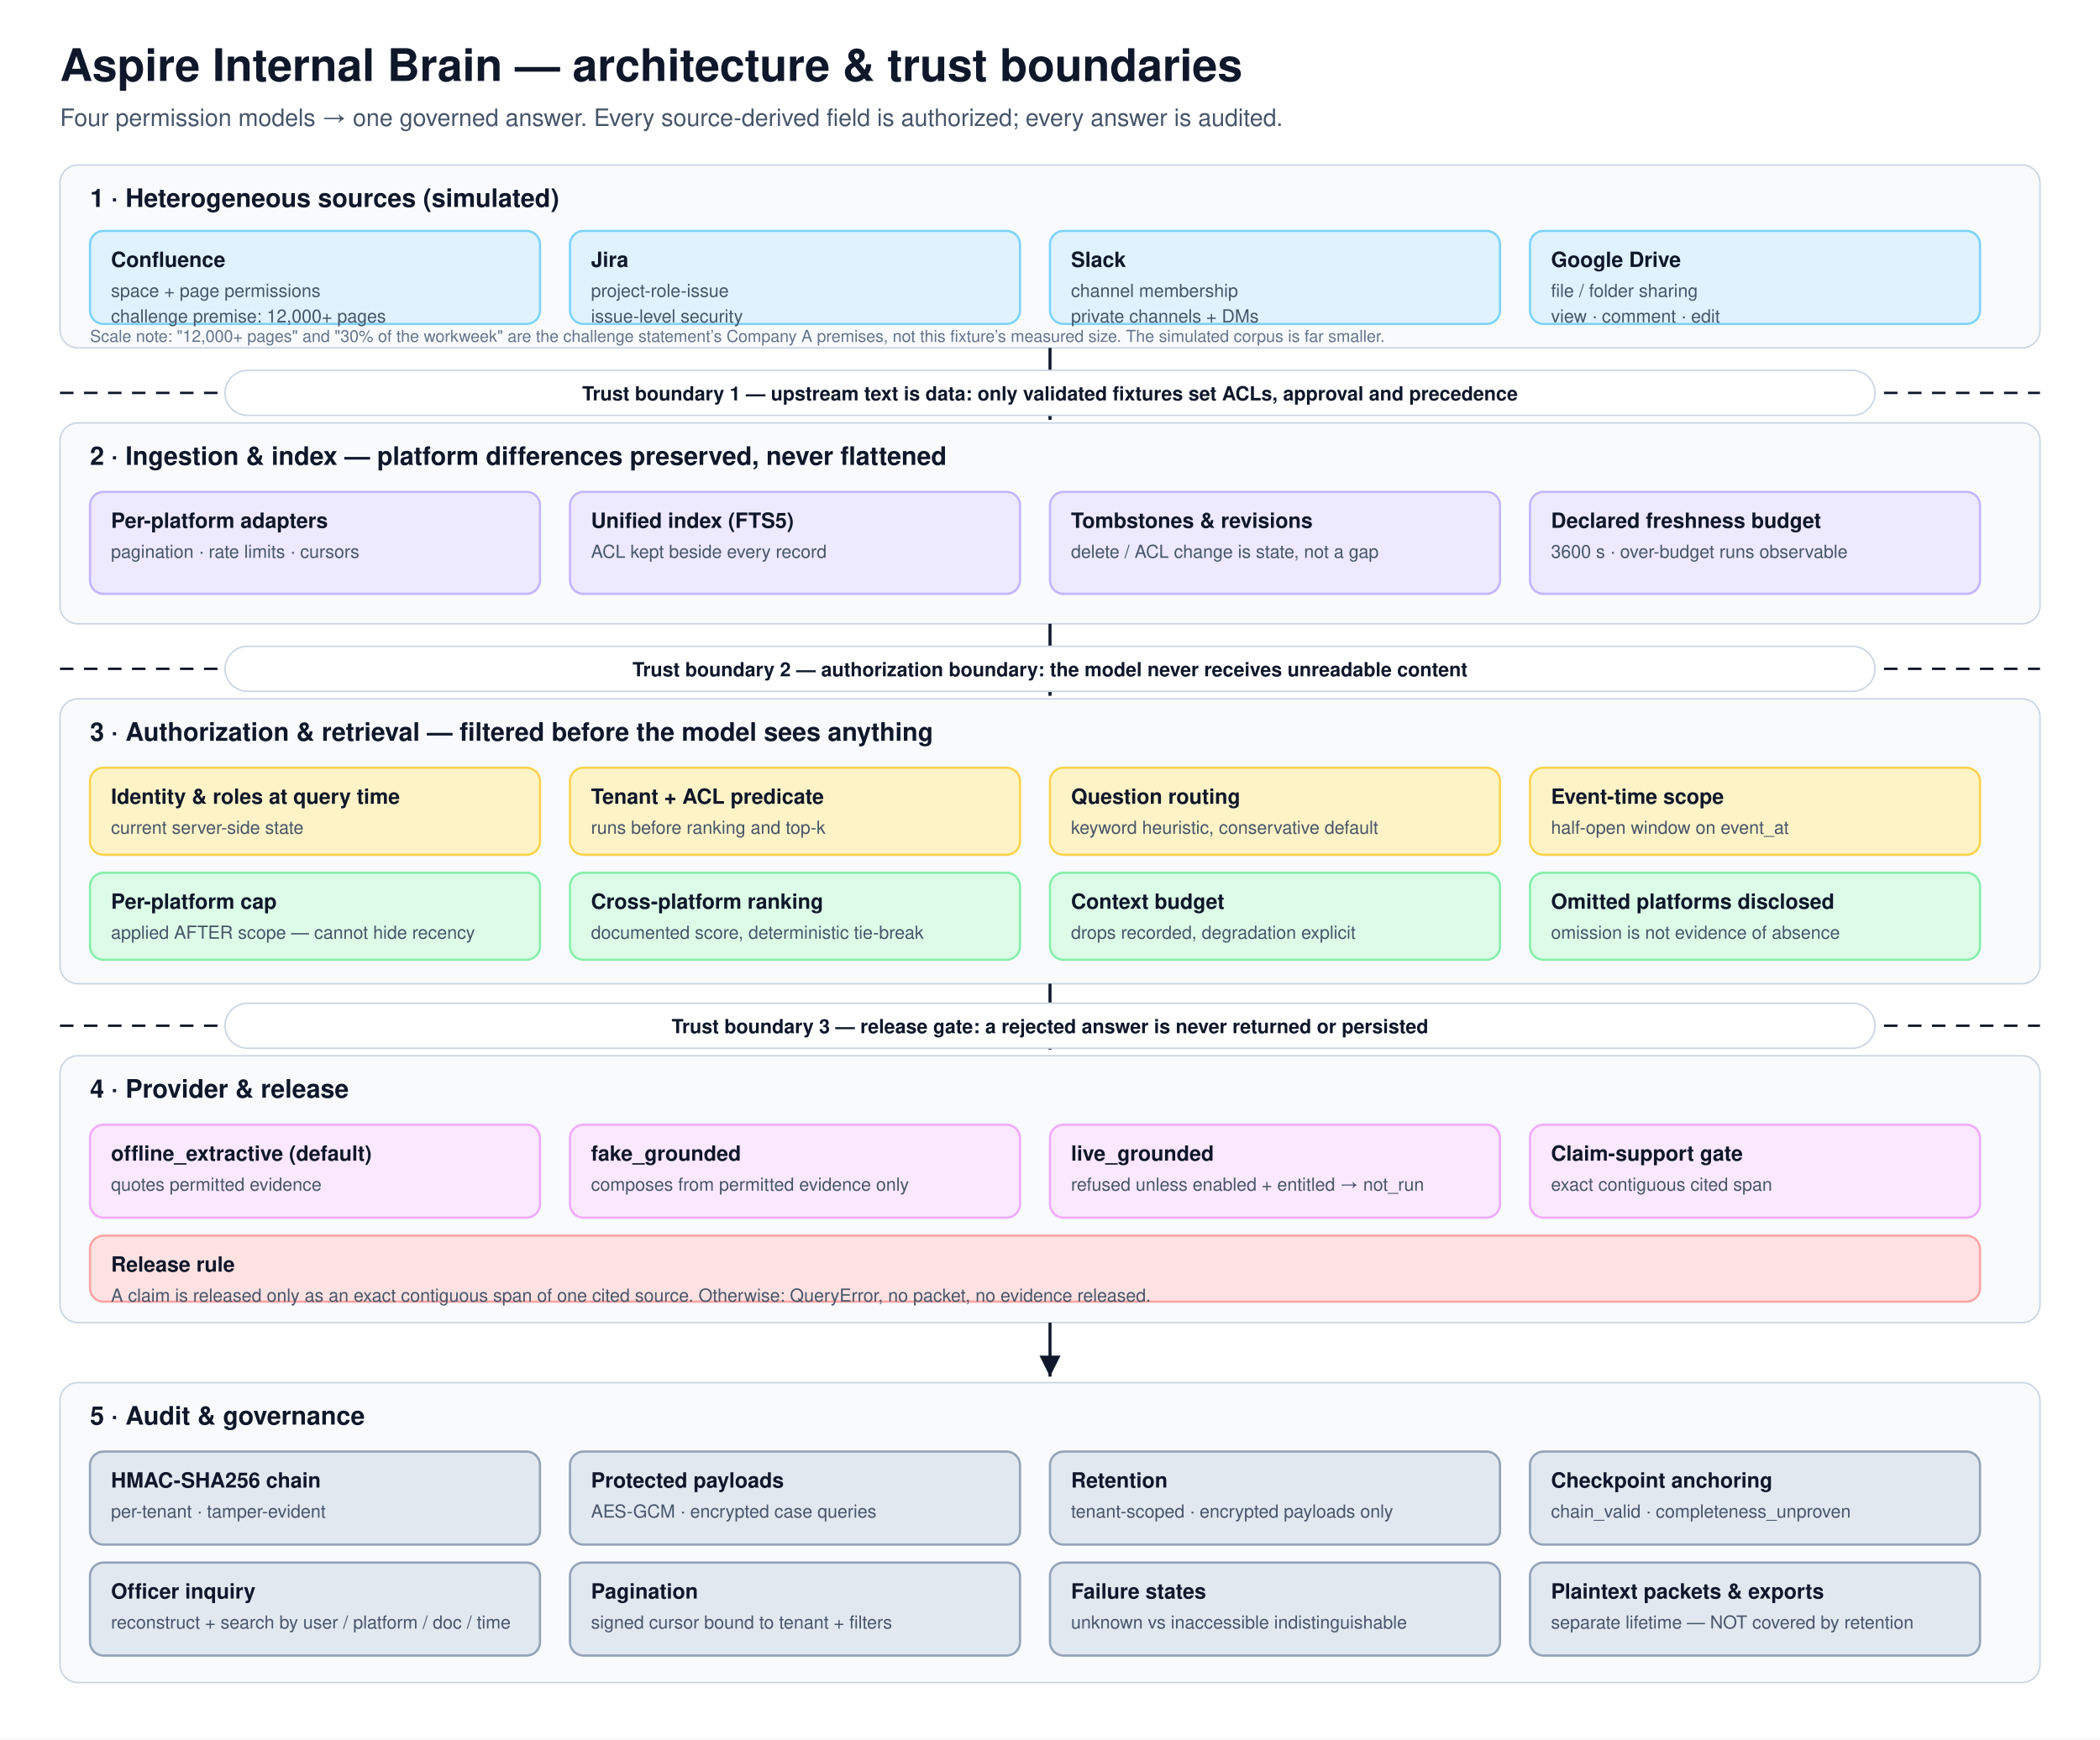
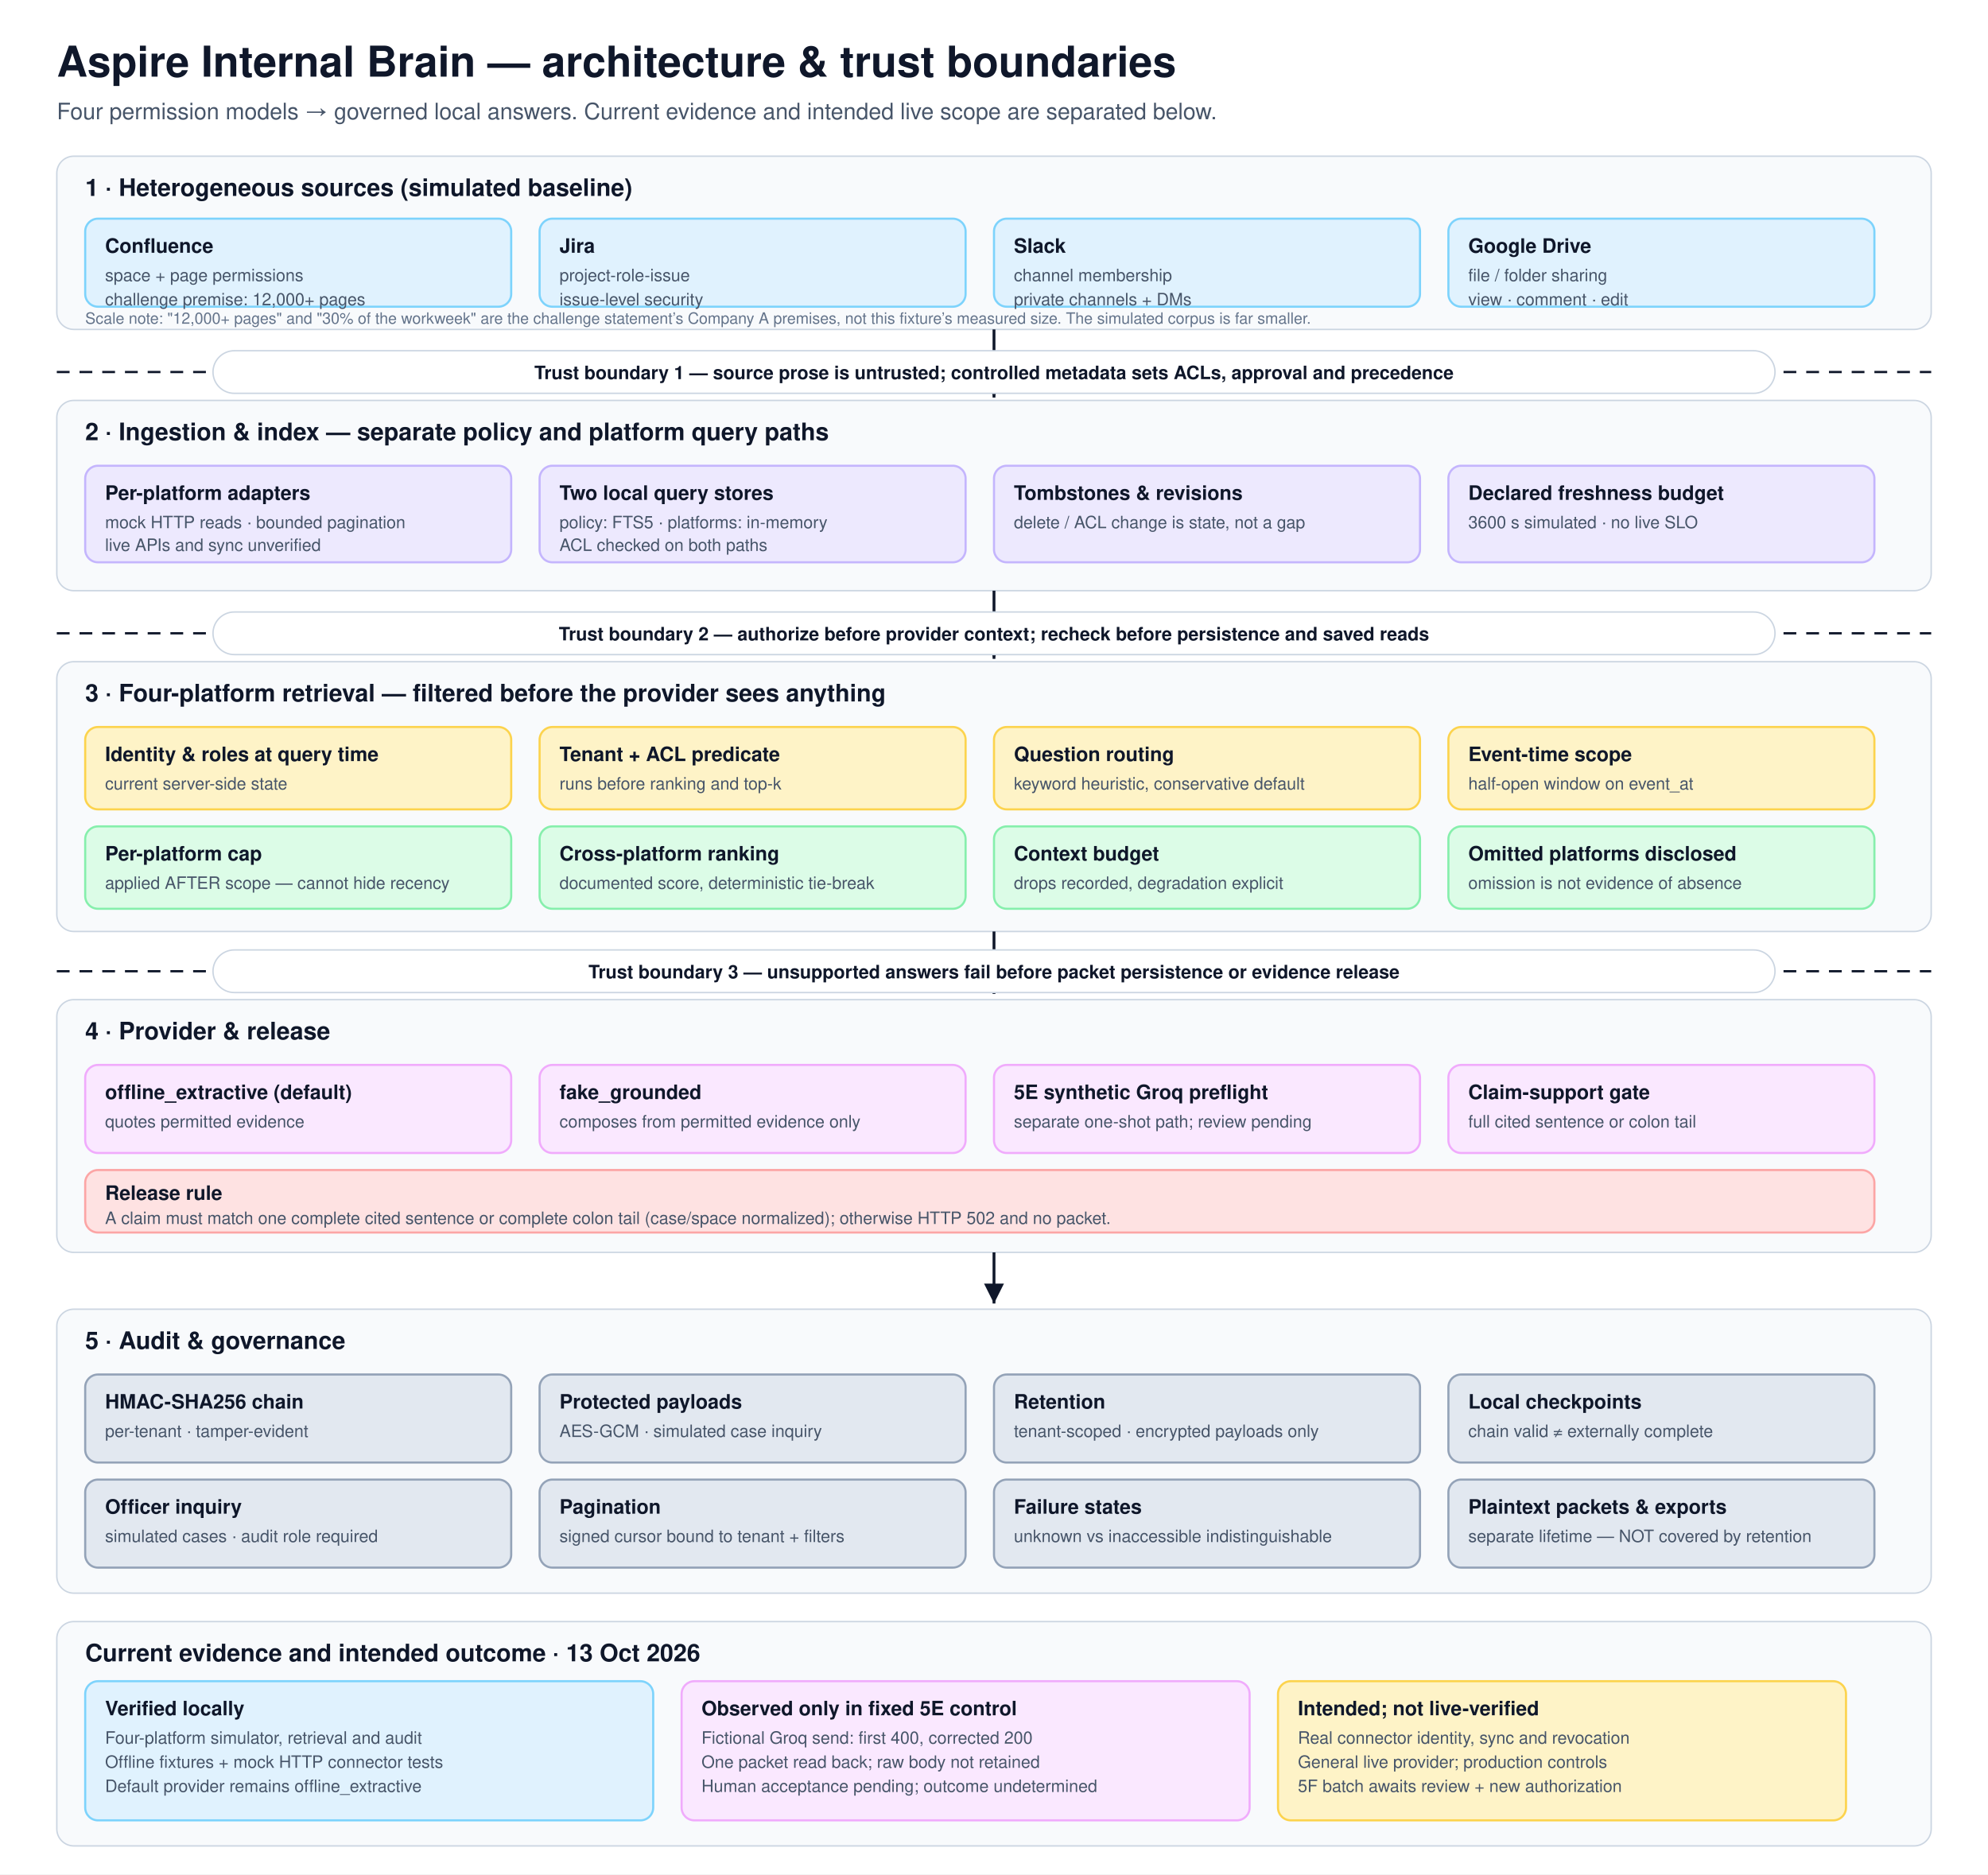
- <svg xmlns="http://www.w3.org/2000/svg" width="1400" height="1160" viewBox="0 0 1400 1160" font-family="Helvetica, Arial, sans-serif">
-   <rect width="1400" height="1160" fill="#ffffff" />
+ <svg xmlns="http://www.w3.org/2000/svg" width="1400" height="1320" viewBox="0 0 1400 1320" font-family="Helvetica, Arial, sans-serif">
+   <rect width="1400" height="1320" fill="#ffffff" />
  <text x="40" y="54" font-size="30" font-weight="700" fill="#0f172a">Aspire Internal Brain — architecture &amp; trust boundaries</text>
-   <text x="40" y="84" font-size="16" fill="#475569">Four permission models → one governed answer. Every source-derived field is authorized; every answer is audited.</text>
+   <text x="40" y="84" font-size="16" fill="#475569">Four permission models → governed local answers. Current evidence and intended live scope are separated below.</text>
  <defs>
    <marker id="a" markerWidth="10" markerHeight="10" refX="7" refY="3.5" orient="auto">
      <path d="M0,0 L7,3.5 L0,7 z" fill="#0f172a" />
    </marker>
  </defs>
  <rect x="40" y="110" width="1320" height="122" rx="12" fill="#f8fafc" stroke="#cbd5e1" />
-   <text x="60" y="138" font-size="17" font-weight="700" fill="#0f172a">1 · Heterogeneous sources (simulated)</text>
+   <text x="60" y="138" font-size="17" font-weight="700" fill="#0f172a">1 · Heterogeneous sources (simulated baseline)</text>
  <rect x="60" y="154" width="300" height="62" rx="9" fill="#e0f2fe" stroke="#7dd3fc" stroke-width="1.5" />
  <text x="74" y="178" font-size="14" font-weight="700" fill="#0f172a">Confluence</text>
  <text x="74" y="198" font-size="12" fill="#475569">space + page permissions</text>
  <text x="74" y="215" font-size="12" fill="#475569">challenge premise: 12,000+ pages</text>
  <rect x="380" y="154" width="300" height="62" rx="9" fill="#e0f2fe" stroke="#7dd3fc" stroke-width="1.5" />
  <text x="394" y="178" font-size="14" font-weight="700" fill="#0f172a">Jira</text>
  <text x="394" y="198" font-size="12" fill="#475569">project-role-issue</text>
  <text x="394" y="215" font-size="12" fill="#475569">issue-level security</text>
  <rect x="700" y="154" width="300" height="62" rx="9" fill="#e0f2fe" stroke="#7dd3fc" stroke-width="1.5" />
  <text x="714" y="178" font-size="14" font-weight="700" fill="#0f172a">Slack</text>
  <text x="714" y="198" font-size="12" fill="#475569">channel membership</text>
  <text x="714" y="215" font-size="12" fill="#475569">private channels + DMs</text>
  <rect x="1020" y="154" width="300" height="62" rx="9" fill="#e0f2fe" stroke="#7dd3fc" stroke-width="1.5" />
  <text x="1034" y="178" font-size="14" font-weight="700" fill="#0f172a">Google Drive</text>
  <text x="1034" y="198" font-size="12" fill="#475569">file / folder sharing</text>
  <text x="1034" y="215" font-size="12" fill="#475569">view · comment · edit</text>
  <text x="60" y="228" font-size="11" fill="#64748b">Scale note: "12,000+ pages" and "30% of the workweek" are the challenge statement’s Company A premises, not this fixture’s measured size. The simulated corpus is far smaller.</text>
  <line x1="700" y1="232" x2="700" y2="280" stroke="#0f172a" stroke-width="2" marker-end="url(#a)" />
  <line x1="40" y1="262" x2="1360" y2="262" stroke="#0f172a" stroke-width="1.6" stroke-dasharray="9 7" />
  <rect x="150" y="247" width="1100" height="30" rx="15" fill="#ffffff" stroke="#cbd5e1" />
-   <text x="700" y="267" font-size="13" font-weight="700" fill="#0f172a" text-anchor="middle">Trust boundary 1 — upstream text is data: only validated fixtures set ACLs, approval and precedence</text>
+   <text x="700" y="267" font-size="13" font-weight="700" fill="#0f172a" text-anchor="middle">Trust boundary 1 — source prose is untrusted; controlled metadata sets ACLs, approval and precedence</text>
  <rect x="40" y="282" width="1320" height="134" rx="12" fill="#f8fafc" stroke="#cbd5e1" />
-   <text x="60" y="310" font-size="17" font-weight="700" fill="#0f172a">2 · Ingestion &amp; index — platform differences preserved, never flattened</text>
+   <text x="60" y="310" font-size="17" font-weight="700" fill="#0f172a">2 · Ingestion &amp; index — separate policy and platform query paths</text>
  <rect x="60" y="328" width="300" height="68" rx="9" fill="#ede9fe" stroke="#c4b5fd" stroke-width="1.5" />
  <text x="74" y="352" font-size="14" font-weight="700" fill="#0f172a">Per-platform adapters</text>
-   <text x="74" y="372" font-size="12" fill="#475569">pagination · rate limits · cursors</text>
+   <text x="74" y="372" font-size="12" fill="#475569">mock HTTP reads · bounded pagination</text>
+   <text x="74" y="388" font-size="12" fill="#475569">live APIs and sync unverified</text>
  <rect x="380" y="328" width="300" height="68" rx="9" fill="#ede9fe" stroke="#c4b5fd" stroke-width="1.5" />
-   <text x="394" y="352" font-size="14" font-weight="700" fill="#0f172a">Unified index (FTS5)</text>
-   <text x="394" y="372" font-size="12" fill="#475569">ACL kept beside every record</text>
+   <text x="394" y="352" font-size="14" font-weight="700" fill="#0f172a">Two local query stores</text>
+   <text x="394" y="372" font-size="12" fill="#475569">policy: FTS5 · platforms: in-memory</text>
+   <text x="394" y="388" font-size="12" fill="#475569">ACL checked on both paths</text>
  <rect x="700" y="328" width="300" height="68" rx="9" fill="#ede9fe" stroke="#c4b5fd" stroke-width="1.5" />
  <text x="714" y="352" font-size="14" font-weight="700" fill="#0f172a">Tombstones &amp; revisions</text>
  <text x="714" y="372" font-size="12" fill="#475569">delete / ACL change is state, not a gap</text>
  <rect x="1020" y="328" width="300" height="68" rx="9" fill="#ede9fe" stroke="#c4b5fd" stroke-width="1.5" />
  <text x="1034" y="352" font-size="14" font-weight="700" fill="#0f172a">Declared freshness budget</text>
-   <text x="1034" y="372" font-size="12" fill="#475569">3600 s · over-budget runs observable</text>
+   <text x="1034" y="372" font-size="12" fill="#475569">3600 s simulated · no live SLO</text>
  <line x1="700" y1="416" x2="700" y2="464" stroke="#0f172a" stroke-width="2" marker-end="url(#a)" />
  <line x1="40" y1="446" x2="1360" y2="446" stroke="#0f172a" stroke-width="1.6" stroke-dasharray="9 7" />
  <rect x="150" y="431" width="1100" height="30" rx="15" fill="#ffffff" stroke="#cbd5e1" />
-   <text x="700" y="451" font-size="13" font-weight="700" fill="#0f172a" text-anchor="middle">Trust boundary 2 — authorization boundary: the model never receives unreadable content</text>
+   <text x="700" y="451" font-size="13" font-weight="700" fill="#0f172a" text-anchor="middle">Trust boundary 2 — authorize before provider context; recheck before persistence and saved reads</text>
  <rect x="40" y="466" width="1320" height="190" rx="12" fill="#f8fafc" stroke="#cbd5e1" />
-   <text x="60" y="494" font-size="17" font-weight="700" fill="#0f172a">3 · Authorization &amp; retrieval — filtered before the model sees anything</text>
+   <text x="60" y="494" font-size="17" font-weight="700" fill="#0f172a">3 · Four-platform retrieval — filtered before the provider sees anything</text>
  <rect x="60" y="512" width="300" height="58" rx="9" fill="#fef3c7" stroke="#fcd34d" stroke-width="1.5" />
  <text x="74" y="536" font-size="14" font-weight="700" fill="#0f172a">Identity &amp; roles at query time</text>
  <text x="74" y="556" font-size="12" fill="#475569">current server-side state</text>
  <rect x="380" y="512" width="300" height="58" rx="9" fill="#fef3c7" stroke="#fcd34d" stroke-width="1.5" />
  <text x="394" y="536" font-size="14" font-weight="700" fill="#0f172a">Tenant + ACL predicate</text>
  <text x="394" y="556" font-size="12" fill="#475569">runs before ranking and top-k</text>
  <rect x="700" y="512" width="300" height="58" rx="9" fill="#fef3c7" stroke="#fcd34d" stroke-width="1.5" />
  <text x="714" y="536" font-size="14" font-weight="700" fill="#0f172a">Question routing</text>
  <text x="714" y="556" font-size="12" fill="#475569">keyword heuristic, conservative default</text>
  <rect x="1020" y="512" width="300" height="58" rx="9" fill="#fef3c7" stroke="#fcd34d" stroke-width="1.5" />
  <text x="1034" y="536" font-size="14" font-weight="700" fill="#0f172a">Event-time scope</text>
  <text x="1034" y="556" font-size="12" fill="#475569">half-open window on event_at</text>
  <rect x="60" y="582" width="300" height="58" rx="9" fill="#dcfce7" stroke="#86efac" stroke-width="1.5" />
  <text x="74" y="606" font-size="14" font-weight="700" fill="#0f172a">Per-platform cap</text>
  <text x="74" y="626" font-size="12" fill="#475569">applied AFTER scope — cannot hide recency</text>
  <rect x="380" y="582" width="300" height="58" rx="9" fill="#dcfce7" stroke="#86efac" stroke-width="1.5" />
  <text x="394" y="606" font-size="14" font-weight="700" fill="#0f172a">Cross-platform ranking</text>
  <text x="394" y="626" font-size="12" fill="#475569">documented score, deterministic tie-break</text>
  <rect x="700" y="582" width="300" height="58" rx="9" fill="#dcfce7" stroke="#86efac" stroke-width="1.5" />
  <text x="714" y="606" font-size="14" font-weight="700" fill="#0f172a">Context budget</text>
  <text x="714" y="626" font-size="12" fill="#475569">drops recorded, degradation explicit</text>
  <rect x="1020" y="582" width="300" height="58" rx="9" fill="#dcfce7" stroke="#86efac" stroke-width="1.5" />
  <text x="1034" y="606" font-size="14" font-weight="700" fill="#0f172a">Omitted platforms disclosed</text>
  <text x="1034" y="626" font-size="12" fill="#475569">omission is not evidence of absence</text>
  <line x1="700" y1="656" x2="700" y2="700" stroke="#0f172a" stroke-width="2" marker-end="url(#a)" />
  <line x1="40" y1="684" x2="1360" y2="684" stroke="#0f172a" stroke-width="1.6" stroke-dasharray="9 7" />
  <rect x="150" y="669" width="1100" height="30" rx="15" fill="#ffffff" stroke="#cbd5e1" />
-   <text x="700" y="689" font-size="13" font-weight="700" fill="#0f172a" text-anchor="middle">Trust boundary 3 — release gate: a rejected answer is never returned or persisted</text>
+   <text x="700" y="689" font-size="13" font-weight="700" fill="#0f172a" text-anchor="middle">Trust boundary 3 — unsupported answers fail before packet persistence or evidence release</text>
  <rect x="40" y="704" width="1320" height="178" rx="12" fill="#f8fafc" stroke="#cbd5e1" />
  <text x="60" y="732" font-size="17" font-weight="700" fill="#0f172a">4 · Provider &amp; release</text>
  <rect x="60" y="750" width="300" height="62" rx="9" fill="#fae8ff" stroke="#f0abfc" stroke-width="1.5" />
  <text x="74" y="774" font-size="14" font-weight="700" fill="#0f172a">offline_extractive (default)</text>
  <text x="74" y="794" font-size="12" fill="#475569">quotes permitted evidence</text>
  <rect x="380" y="750" width="300" height="62" rx="9" fill="#fae8ff" stroke="#f0abfc" stroke-width="1.5" />
  <text x="394" y="774" font-size="14" font-weight="700" fill="#0f172a">fake_grounded</text>
  <text x="394" y="794" font-size="12" fill="#475569">composes from permitted evidence only</text>
  <rect x="700" y="750" width="300" height="62" rx="9" fill="#fae8ff" stroke="#f0abfc" stroke-width="1.5" />
-   <text x="714" y="774" font-size="14" font-weight="700" fill="#0f172a">live_grounded</text>
-   <text x="714" y="794" font-size="12" fill="#475569">refused unless enabled + entitled → not_run</text>
+   <text x="714" y="774" font-size="14" font-weight="700" fill="#0f172a">5E synthetic Groq preflight</text>
+   <text x="714" y="794" font-size="12" fill="#475569">separate one-shot path; review pending</text>
  <rect x="1020" y="750" width="300" height="62" rx="9" fill="#fae8ff" stroke="#f0abfc" stroke-width="1.5" />
  <text x="1034" y="774" font-size="14" font-weight="700" fill="#0f172a">Claim-support gate</text>
-   <text x="1034" y="794" font-size="12" fill="#475569">exact contiguous cited span</text>
+   <text x="1034" y="794" font-size="12" fill="#475569">full cited sentence or colon tail</text>
  <rect x="60" y="824" width="1260" height="44" rx="9" fill="#fee2e2" stroke="#fca5a5" stroke-width="1.5" />
-   <text x="74" y="848" font-size="14" font-weight="700" fill="#0f172a">Release rule</text>
-   <text x="74" y="868" font-size="12" fill="#475569">A claim is released only as an exact contiguous span of one cited source. Otherwise: QueryError, no packet, no evidence released.</text>
+   <text x="74" y="845" font-size="14" font-weight="700" fill="#0f172a">Release rule</text>
+   <text x="74" y="862" font-size="12" fill="#475569">A claim must match one complete cited sentence or complete colon tail (case/space normalized); otherwise HTTP 502 and no packet.</text>
  <line x1="700" y1="882" x2="700" y2="918" stroke="#0f172a" stroke-width="2" marker-end="url(#a)" />
  <rect x="40" y="922" width="1320" height="200" rx="12" fill="#f8fafc" stroke="#cbd5e1" />
  <text x="60" y="950" font-size="17" font-weight="700" fill="#0f172a">5 · Audit &amp; governance</text>
  <rect x="60" y="968" width="300" height="62" rx="9" fill="#e2e8f0" stroke="#94a3b8" stroke-width="1.5" />
  <text x="74" y="992" font-size="14" font-weight="700" fill="#0f172a">HMAC-SHA256 chain</text>
  <text x="74" y="1012" font-size="12" fill="#475569">per-tenant · tamper-evident</text>
  <rect x="380" y="968" width="300" height="62" rx="9" fill="#e2e8f0" stroke="#94a3b8" stroke-width="1.5" />
  <text x="394" y="992" font-size="14" font-weight="700" fill="#0f172a">Protected payloads</text>
-   <text x="394" y="1012" font-size="12" fill="#475569">AES-GCM · encrypted case queries</text>
+   <text x="394" y="1012" font-size="12" fill="#475569">AES-GCM · simulated case inquiry</text>
  <rect x="700" y="968" width="300" height="62" rx="9" fill="#e2e8f0" stroke="#94a3b8" stroke-width="1.5" />
  <text x="714" y="992" font-size="14" font-weight="700" fill="#0f172a">Retention</text>
  <text x="714" y="1012" font-size="12" fill="#475569">tenant-scoped · encrypted payloads only</text>
  <rect x="1020" y="968" width="300" height="62" rx="9" fill="#e2e8f0" stroke="#94a3b8" stroke-width="1.5" />
-   <text x="1034" y="992" font-size="14" font-weight="700" fill="#0f172a">Checkpoint anchoring</text>
-   <text x="1034" y="1012" font-size="12" fill="#475569">chain_valid · completeness_unproven</text>
+   <text x="1034" y="992" font-size="14" font-weight="700" fill="#0f172a">Local checkpoints</text>
+   <text x="1034" y="1012" font-size="12" fill="#475569">chain valid ≠ externally complete</text>
  <rect x="60" y="1042" width="300" height="62" rx="9" fill="#e2e8f0" stroke="#94a3b8" stroke-width="1.5" />
  <text x="74" y="1066" font-size="14" font-weight="700" fill="#0f172a">Officer inquiry</text>
-   <text x="74" y="1086" font-size="12" fill="#475569">reconstruct + search by user / platform / doc / time</text>
+   <text x="74" y="1086" font-size="12" fill="#475569">simulated cases · audit role required</text>
  <rect x="380" y="1042" width="300" height="62" rx="9" fill="#e2e8f0" stroke="#94a3b8" stroke-width="1.5" />
  <text x="394" y="1066" font-size="14" font-weight="700" fill="#0f172a">Pagination</text>
  <text x="394" y="1086" font-size="12" fill="#475569">signed cursor bound to tenant + filters</text>
  <rect x="700" y="1042" width="300" height="62" rx="9" fill="#e2e8f0" stroke="#94a3b8" stroke-width="1.5" />
  <text x="714" y="1066" font-size="14" font-weight="700" fill="#0f172a">Failure states</text>
  <text x="714" y="1086" font-size="12" fill="#475569">unknown vs inaccessible indistinguishable</text>
  <rect x="1020" y="1042" width="300" height="62" rx="9" fill="#e2e8f0" stroke="#94a3b8" stroke-width="1.5" />
  <text x="1034" y="1066" font-size="14" font-weight="700" fill="#0f172a">Plaintext packets &amp; exports</text>
  <text x="1034" y="1086" font-size="12" fill="#475569">separate lifetime — NOT covered by retention</text>
+   <rect x="40" y="1142" width="1320" height="158" rx="12" fill="#f8fafc" stroke="#cbd5e1" />
+   <text x="60" y="1170" font-size="17" font-weight="700" fill="#0f172a">Current evidence and intended outcome · 13 Oct 2026</text>
+   <rect x="60" y="1184" width="400" height="98" rx="9" fill="#e0f2fe" stroke="#7dd3fc" stroke-width="1.5" />
+   <text x="74" y="1208" font-size="14" font-weight="700" fill="#0f172a">Verified locally</text>
+   <text x="74" y="1228" font-size="12" fill="#475569">Four-platform simulator, retrieval and audit</text>
+   <text x="74" y="1245" font-size="12" fill="#475569">Offline fixtures + mock HTTP connector tests</text>
+   <text x="74" y="1262" font-size="12" fill="#475569">Default provider remains offline_extractive</text>
+   <rect x="480" y="1184" width="400" height="98" rx="9" fill="#fae8ff" stroke="#f0abfc" stroke-width="1.5" />
+   <text x="494" y="1208" font-size="14" font-weight="700" fill="#0f172a">Observed only in fixed 5E control</text>
+   <text x="494" y="1228" font-size="12" fill="#475569">Fictional Groq send: first 400, corrected 200</text>
+   <text x="494" y="1245" font-size="12" fill="#475569">One packet read back; raw body not retained</text>
+   <text x="494" y="1262" font-size="12" fill="#475569">Human acceptance pending; outcome undetermined</text>
+   <rect x="900" y="1184" width="400" height="98" rx="9" fill="#fef3c7" stroke="#fcd34d" stroke-width="1.5" />
+   <text x="914" y="1208" font-size="14" font-weight="700" fill="#0f172a">Intended; not live-verified</text>
+   <text x="914" y="1228" font-size="12" fill="#475569">Real connector identity, sync and revocation</text>
+   <text x="914" y="1245" font-size="12" fill="#475569">General live provider; production controls</text>
+   <text x="914" y="1262" font-size="12" fill="#475569">5F batch awaits review + new authorization</text>
</svg>
